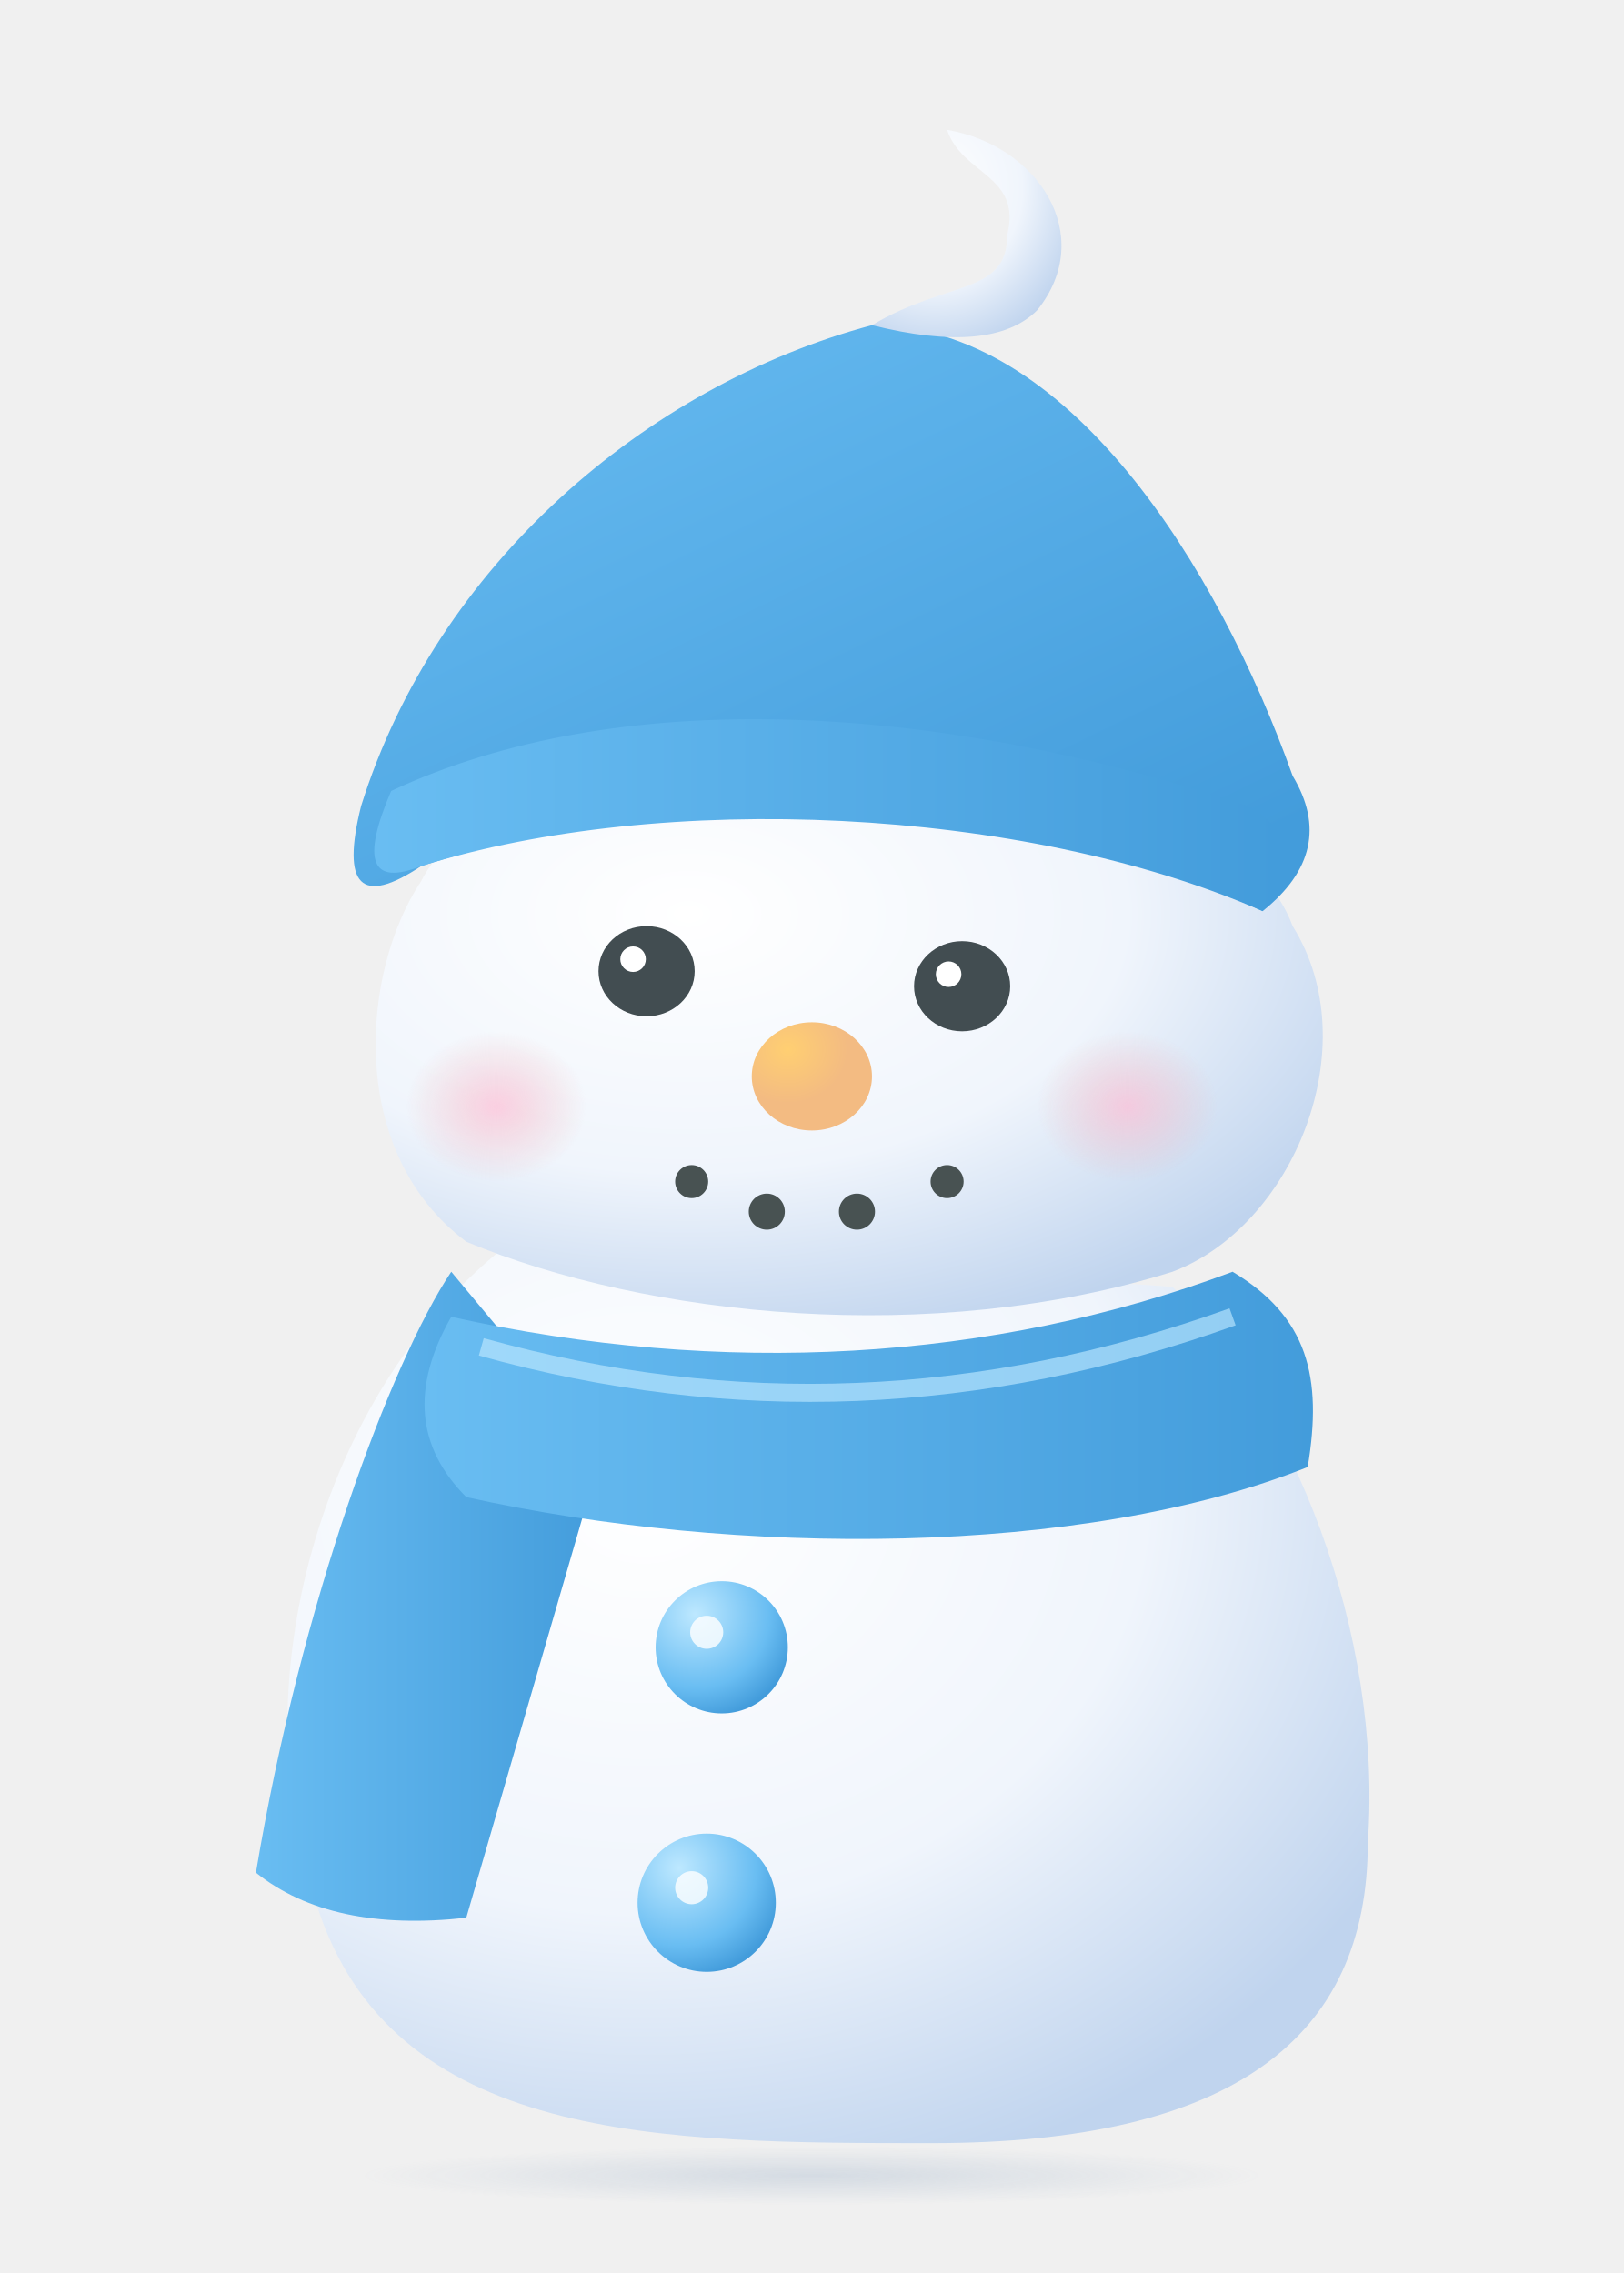
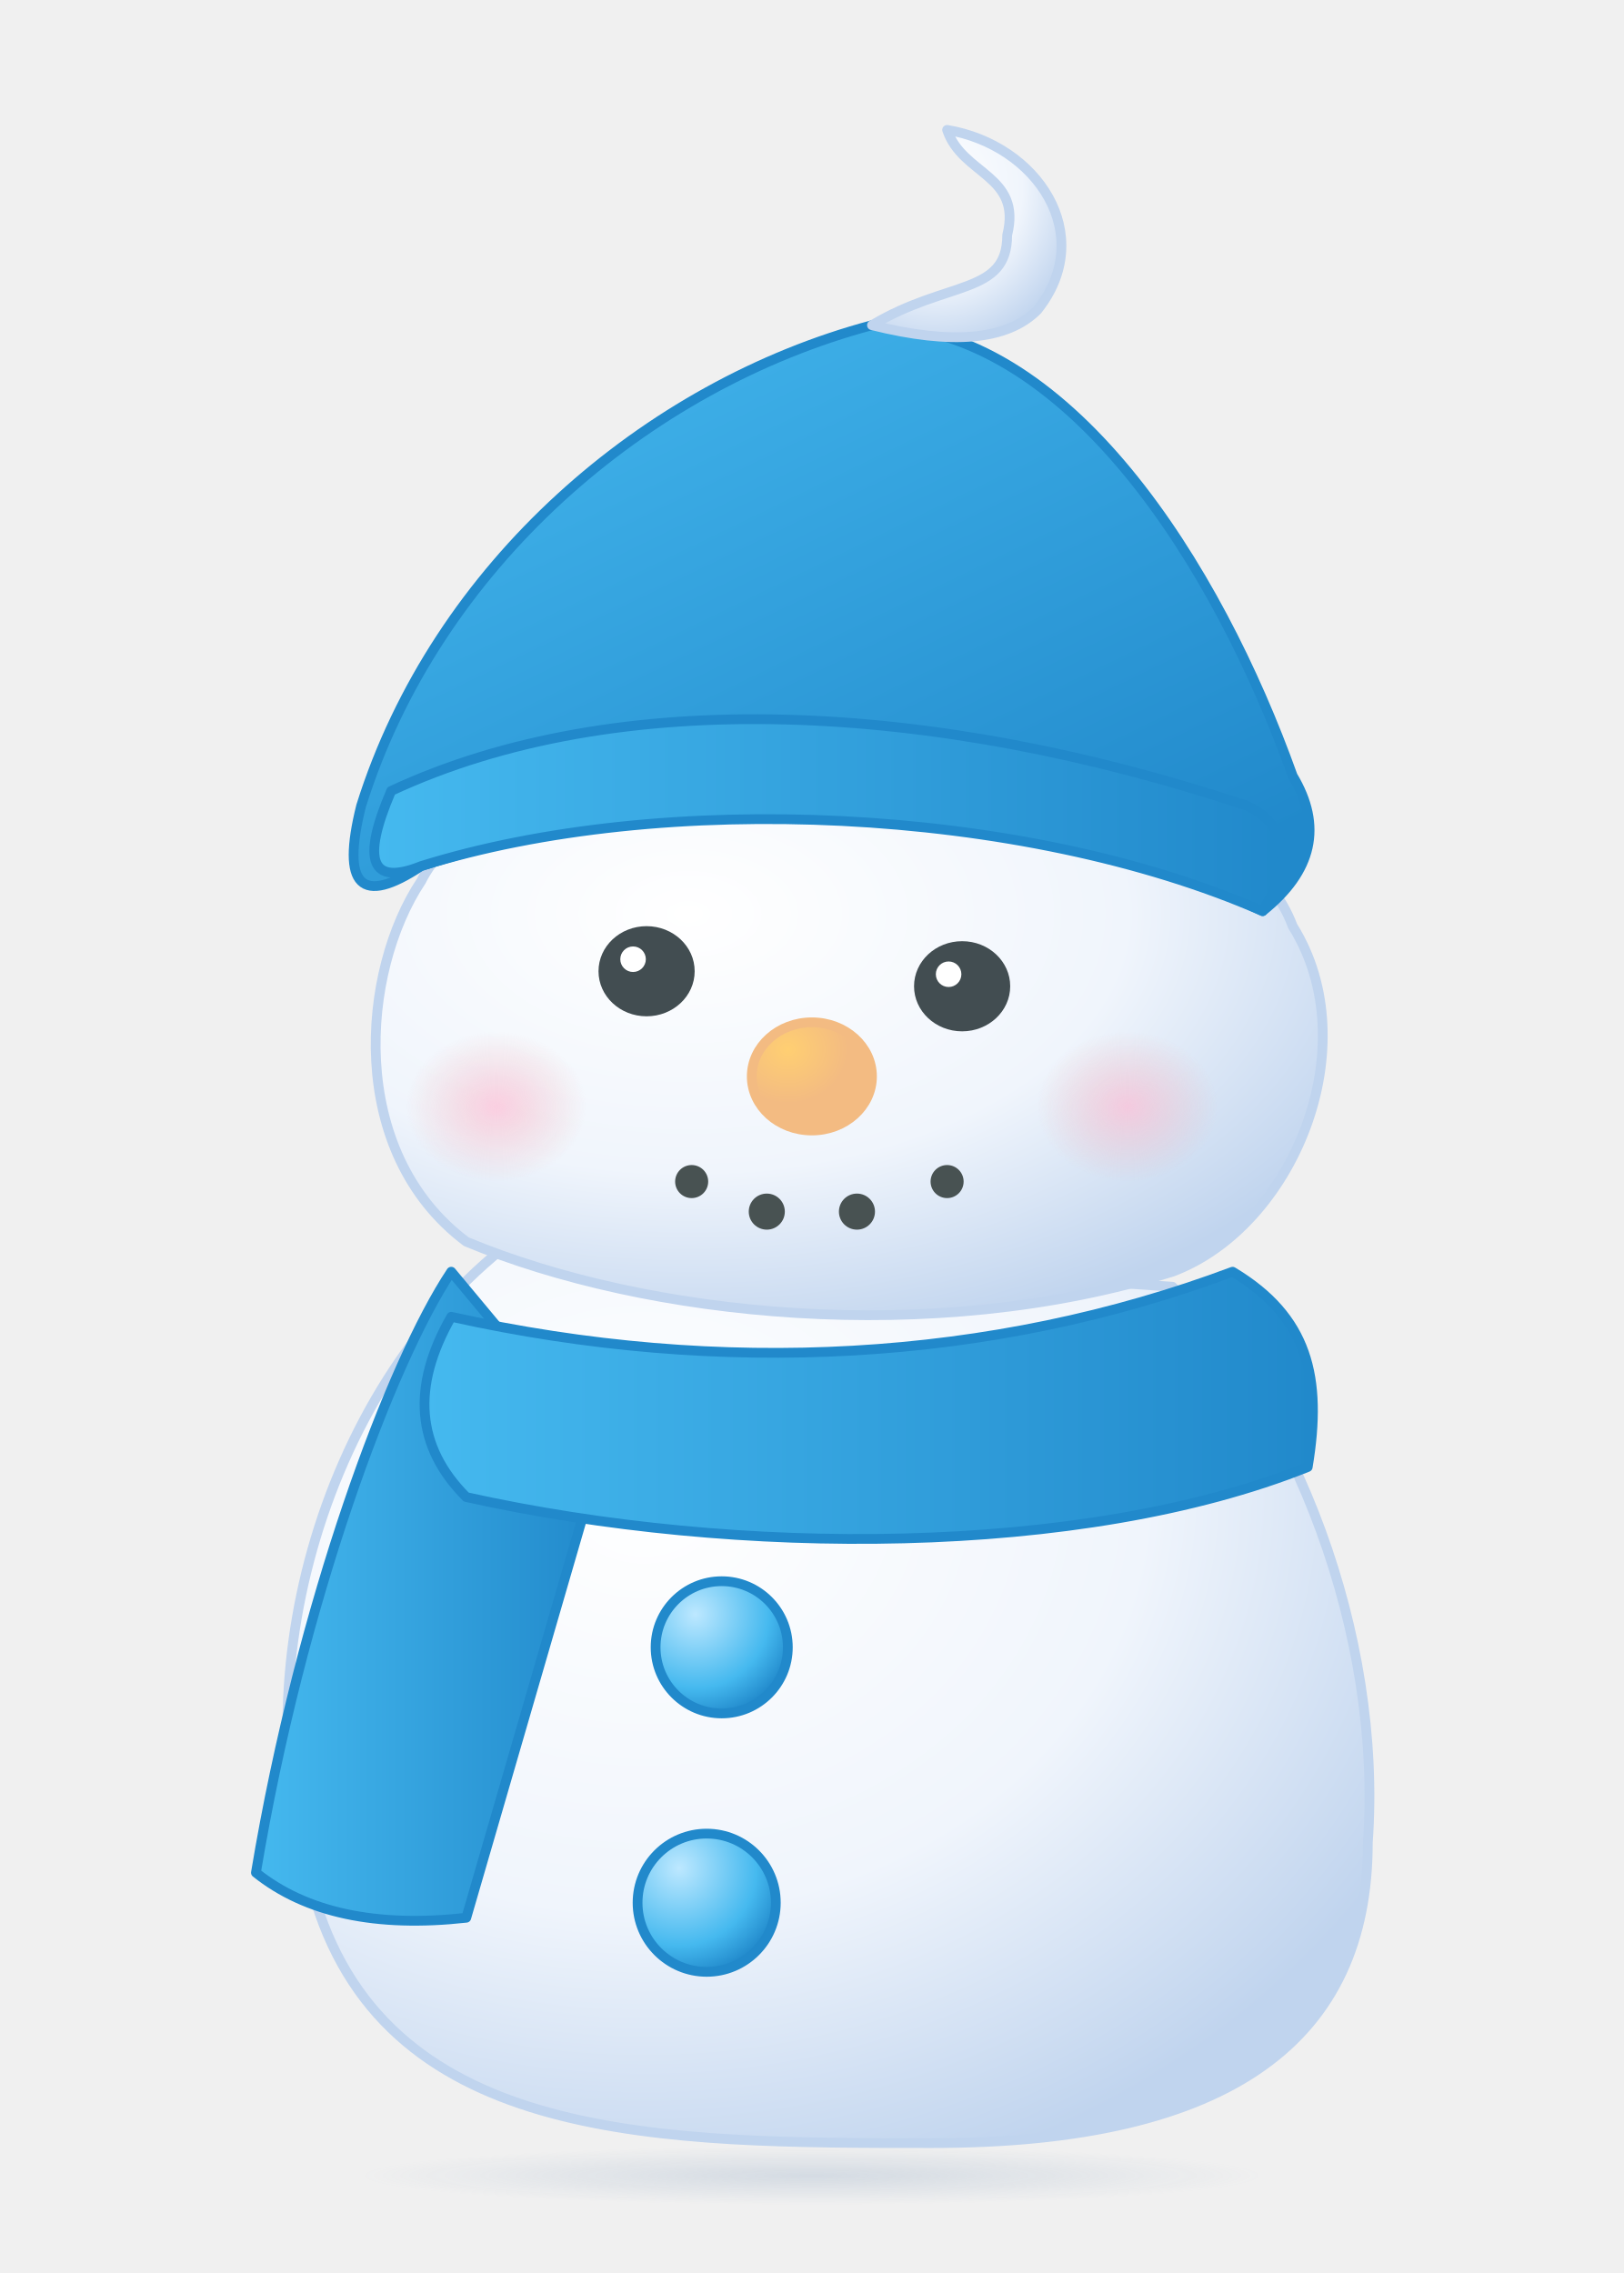
<svg xmlns="http://www.w3.org/2000/svg" viewBox="0 0 100 140" width="100" height="140" preserveAspectRatio="xMidYMid meet">
  <defs>
    <radialGradient id="snow" cx="33%" cy="28%" r="80%">
      <stop stop-color="#fff" />
      <stop offset=".58" stop-color="#f0f5fc" />
      <stop offset="1" stop-color="#c0d4ee" />
    </radialGradient>
    <linearGradient id="hat" x1="0" y1="0" x2=".8" y2="1">
-       <stop stop-color="#69bdf2" />
-       <stop offset="1" stop-color="#439cdb" />
+       <stop stop-color="#45b9ef" />
+       <stop offset="1" stop-color="#2189cb" />
    </linearGradient>
    <linearGradient id="scarf">
-       <stop stop-color="#69bdf2" />
-       <stop offset="1" stop-color="#439cdb" />
+       <stop stop-color="#45b9ef" />
+       <stop offset="1" stop-color="#2189cb" />
    </linearGradient>
    <radialGradient id="button" cx="30%" cy="25%" r="80%">
      <stop stop-color="#bde8ff" />
-       <stop offset=".7" stop-color="#69bdf2" />
-       <stop offset="1" stop-color="#439cdb" />
+       <stop offset=".7" stop-color="#45b9ef" />
+       <stop offset="1" stop-color="#2189cb" />
    </radialGradient>
    <radialGradient id="nose" cx="30%" cy="25%">
      <stop stop-color="#ffcf72" />
      <stop offset="1" stop-color="#f3bb82" />
    </radialGradient>
    <radialGradient id="blush">
      <stop stop-color="#ffb9d2" stop-opacity=".65" />
      <stop offset="1" stop-color="#edb5b8" stop-opacity="0" />
    </radialGradient>
    <radialGradient id="floor-shadow">
      <stop stop-color="#6486ad" stop-opacity=".2" />
      <stop offset=".5" stop-color="#6486ad" stop-opacity=".1" />
      <stop offset="1" stop-color="#6486ad" stop-opacity="0" />
    </radialGradient>
  </defs>
  <ellipse cx="50.0" cy="134" rx="28" ry="1.8" fill="url(#floor-shadow)" />
  <g id="item-model" transform="translate(12.98508 5.223881) scale(0.925373)">
-     <path d="M20 77 C7 87 2 107 7 121 C12 137 30 137 48 137 C68 137 77 130 77 117 C78 103 72 88 64 80Z" fill="url(#snow)" />
-     <path d="M14 53 C17 47 29 44 42 45 C56 46 69 48 72 56 C77 64 72 76 64 79 C48 84 29 82 17 77 C9 71 10 59 14 53Z" fill="url(#snow)" />
+     <path d="M20 77 C7 87 2 107 7 121 C12 137 30 137 48 137 C68 137 77 130 77 117 C78 103 72 88 64 80Z" fill="url(#snow)" stroke="#c0d4ee" stroke-width=".65" stroke-linejoin="round" />
+     <path d="M14 53 C17 47 29 44 42 45 C56 46 69 48 72 56 C77 64 72 76 64 79 C48 84 29 82 17 77 C9 71 10 59 14 53Z" fill="url(#snow)" stroke="#c0d4ee" stroke-width=".65" stroke-linejoin="round" />
    <ellipse cx="19" cy="68" rx="6" ry="5" fill="url(#blush)" />
    <ellipse cx="61" cy="68" rx="6" ry="5" fill="url(#blush)" />
    <ellipse cx="29" cy="59" rx="3.2" ry="3" fill="#424d51" />
    <ellipse cx="50" cy="60" rx="3.2" ry="3" fill="#424d51" />
    <circle cx="28.1" cy="58.2" r=".85" fill="#fff" />
    <circle cx="49.1" cy="59.2" r=".85" fill="#fff" />
-     <ellipse cx="40" cy="66" rx="4" ry="3.6" fill="url(#nose)" />
+     <ellipse cx="40" cy="66" rx="4" ry="3.6" fill="url(#nose)" stroke="#f3bb82" stroke-width=".65" stroke-linejoin="round" />
    <g fill="#485252">
      <circle cx="32" cy="73" r="1.1" />
      <circle cx="37" cy="75" r="1.2" />
      <circle cx="43" cy="75" r="1.2" />
      <circle cx="49" cy="73" r="1.1" />
    </g>
-     <path d="M16 79 C12 85 6 101 3 119 Q8 123 17 122 L26 91Z" fill="url(#scarf)" />
-     <path d="M16 82 C34 86 52 85 68 79 C73 82 74 86 73 92 C58 98 35 98 17 94 Q12 89 16 82Z" fill="url(#scarf)" />
-     <path d="M18 84 Q43 91 68 82" fill="none" stroke="#bde8ff" stroke-width="1.2" opacity=".65" />
-     <path d="M10 48 C15 32 29 20 44 16 C57 16 67 32 72 46 Q75 51 70 55 C53 47 33 46 14 52 Q8 56 10 48Z" fill="url(#hat)" />
-     <path d="M12 47 C27 40 48 41 69 48 Q73 50 70 55 C54 48 30 47 14 52 Q9 54 12 47Z" fill="url(#scarf)" />
-     <path d="M44 16 C49 13 53 14 53 10 C54 6 50 6 49 3 C55 4 59 10 55 15 Q52 18 44 16Z" fill="url(#snow)" />
-     <circle cx="34" cy="104" r="4.4" fill="url(#button)" />
-     <circle cx="33" cy="103" r="1.1" fill="#fff" opacity=".8" />
-     <circle cx="33" cy="121" r="4.6" fill="url(#button)" />
-     <circle cx="32" cy="120" r="1.1" fill="#fff" opacity=".8" />
+     <path d="M16 79 C12 85 6 101 3 119 Q8 123 17 122 L26 91Z" fill="url(#scarf)" stroke="#2189cb" stroke-width=".65" stroke-linejoin="round" />
+     <path d="M16 82 C34 86 52 85 68 79 C73 82 74 86 73 92 C58 98 35 98 17 94 Q12 89 16 82Z" fill="url(#scarf)" stroke="#2189cb" stroke-width=".65" stroke-linejoin="round" />
+     <path d="M10 48 C15 32 29 20 44 16 C57 16 67 32 72 46 Q75 51 70 55 C53 47 33 46 14 52 Q8 56 10 48Z" fill="url(#hat)" stroke="#2189cb" stroke-width=".65" stroke-linejoin="round" />
+     <path d="M12 47 C27 40 48 41 69 48 Q73 50 70 55 C54 48 30 47 14 52 Q9 54 12 47Z" fill="url(#scarf)" stroke="#2189cb" stroke-width=".65" stroke-linejoin="round" />
+     <path d="M44 16 C49 13 53 14 53 10 C54 6 50 6 49 3 C55 4 59 10 55 15 Q52 18 44 16Z" fill="url(#snow)" stroke="#c0d4ee" stroke-width=".65" stroke-linejoin="round" />
+     <circle cx="34" cy="104" r="4.4" fill="url(#button)" stroke="#2189cb" stroke-width=".65" stroke-linejoin="round" />
+     <circle cx="33" cy="121" r="4.6" fill="url(#button)" stroke="#2189cb" stroke-width=".65" stroke-linejoin="round" />
  </g>
</svg>
